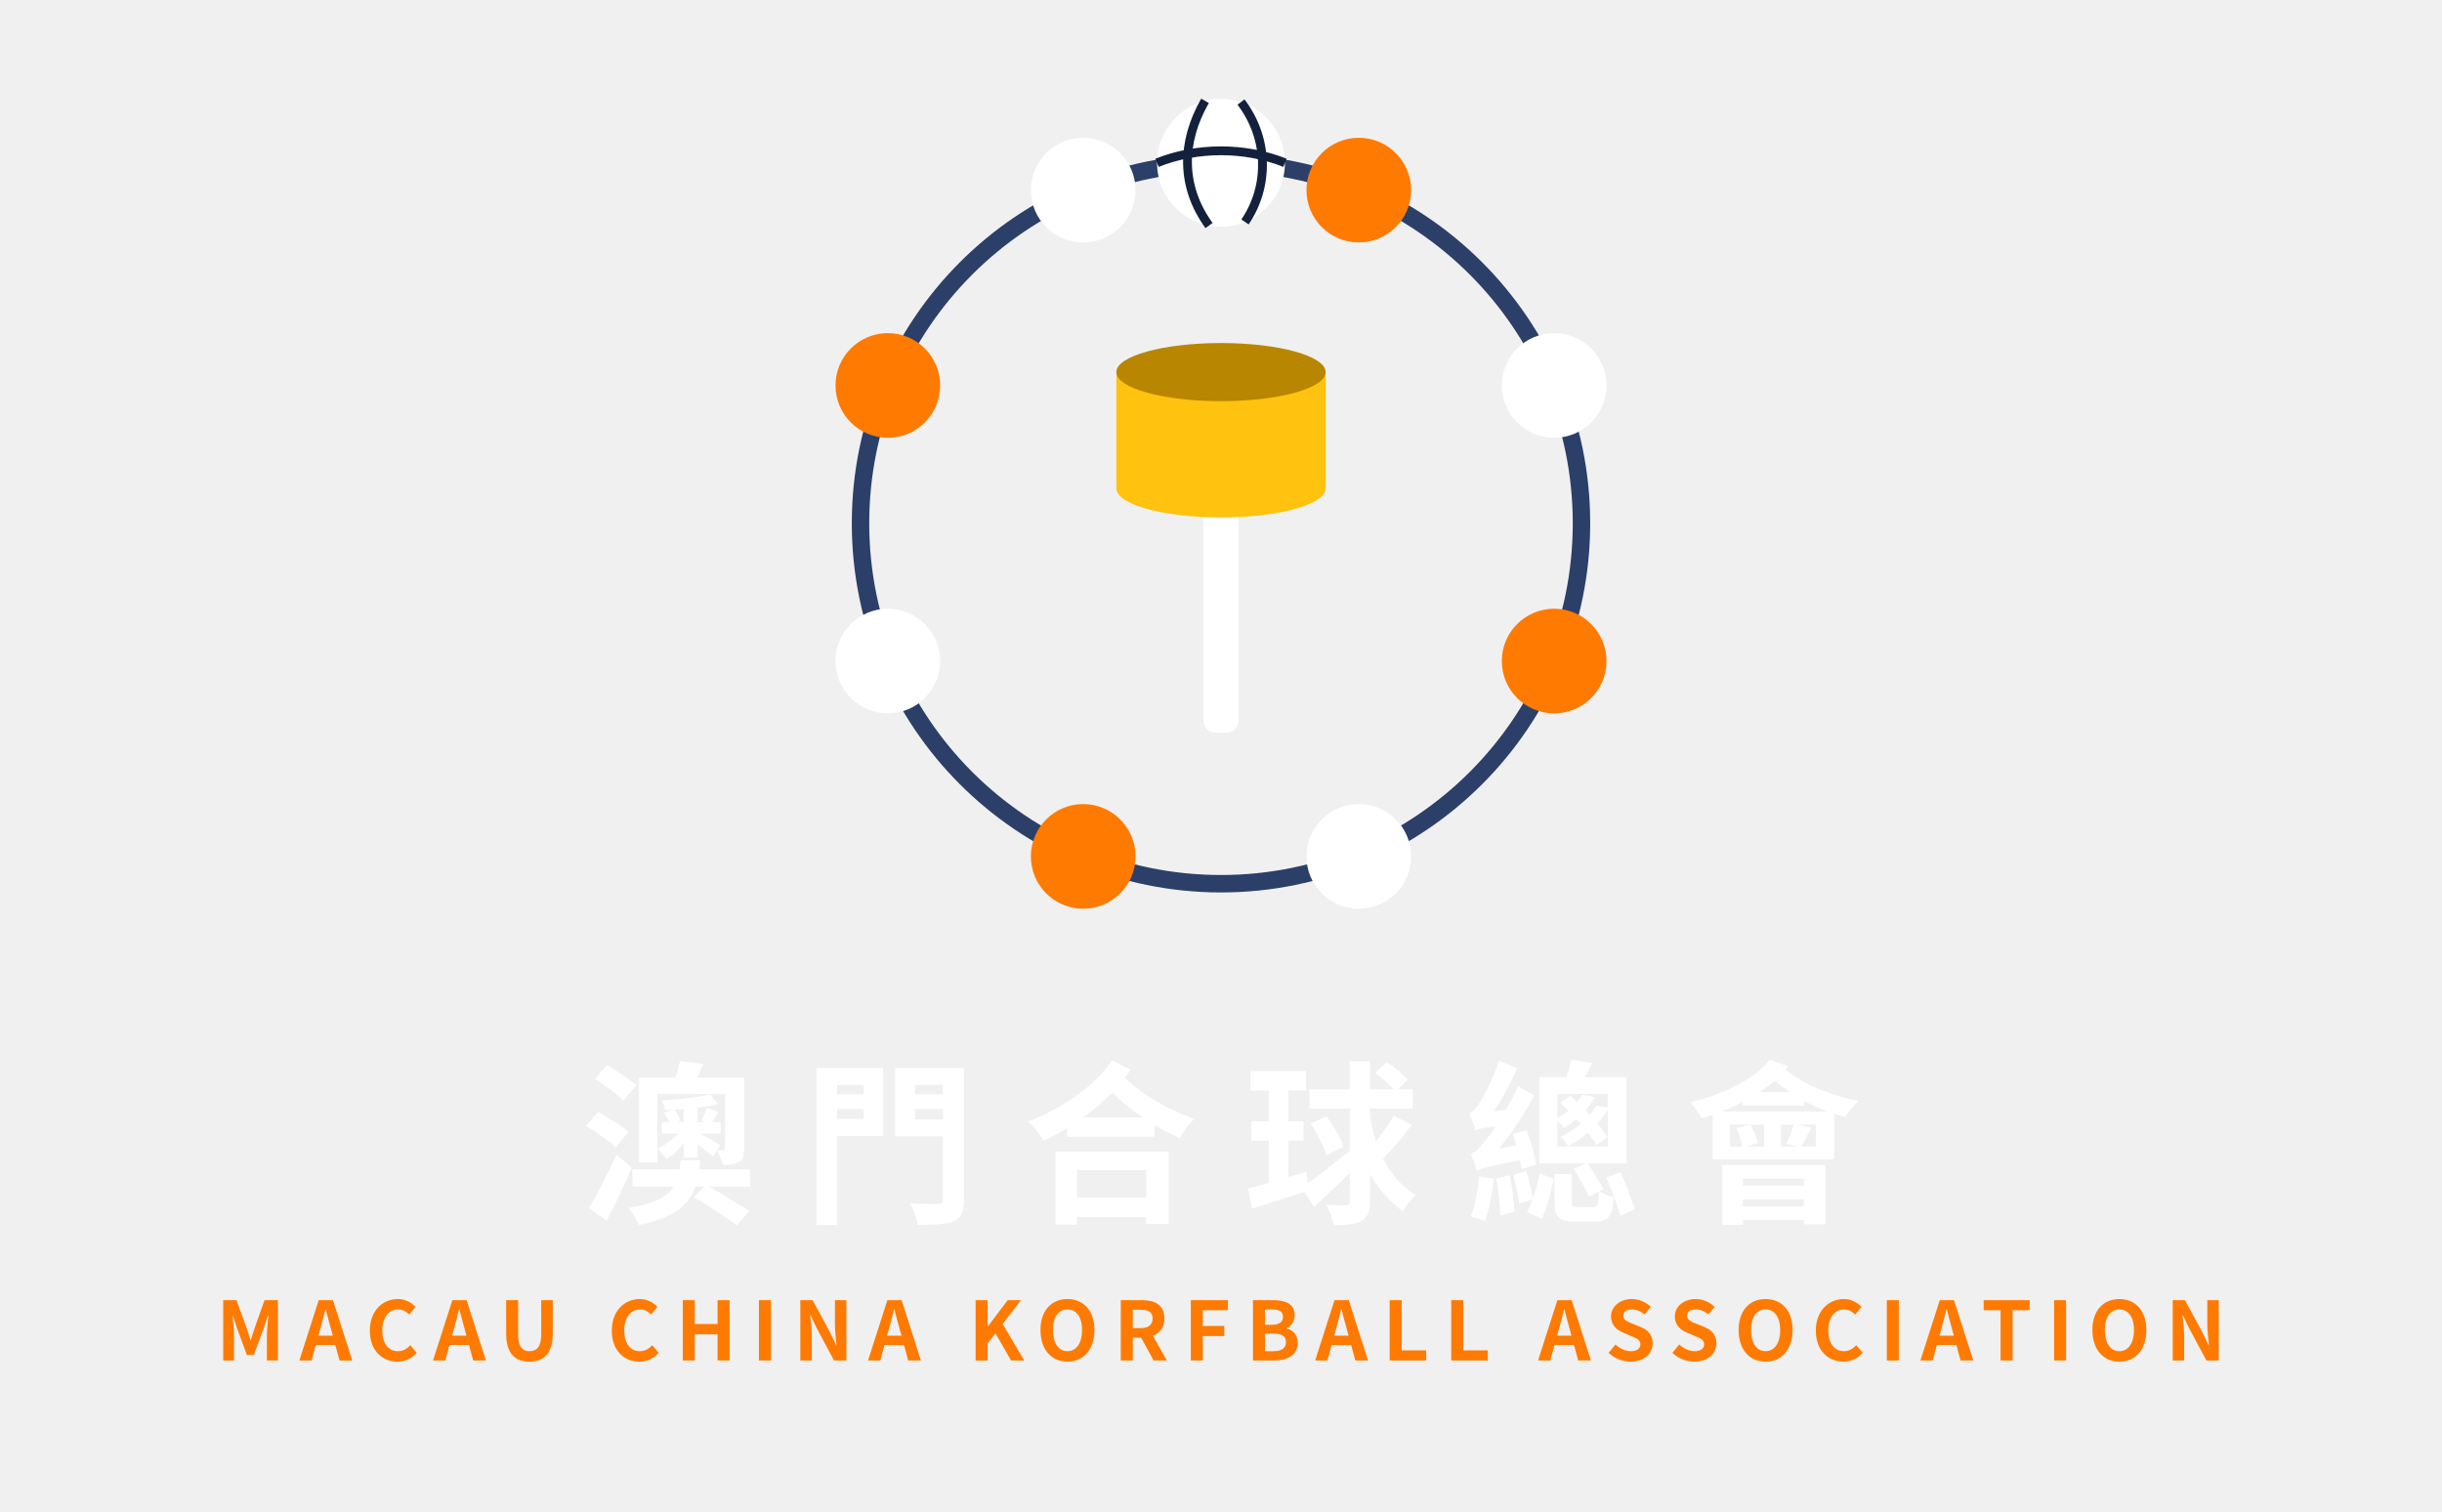
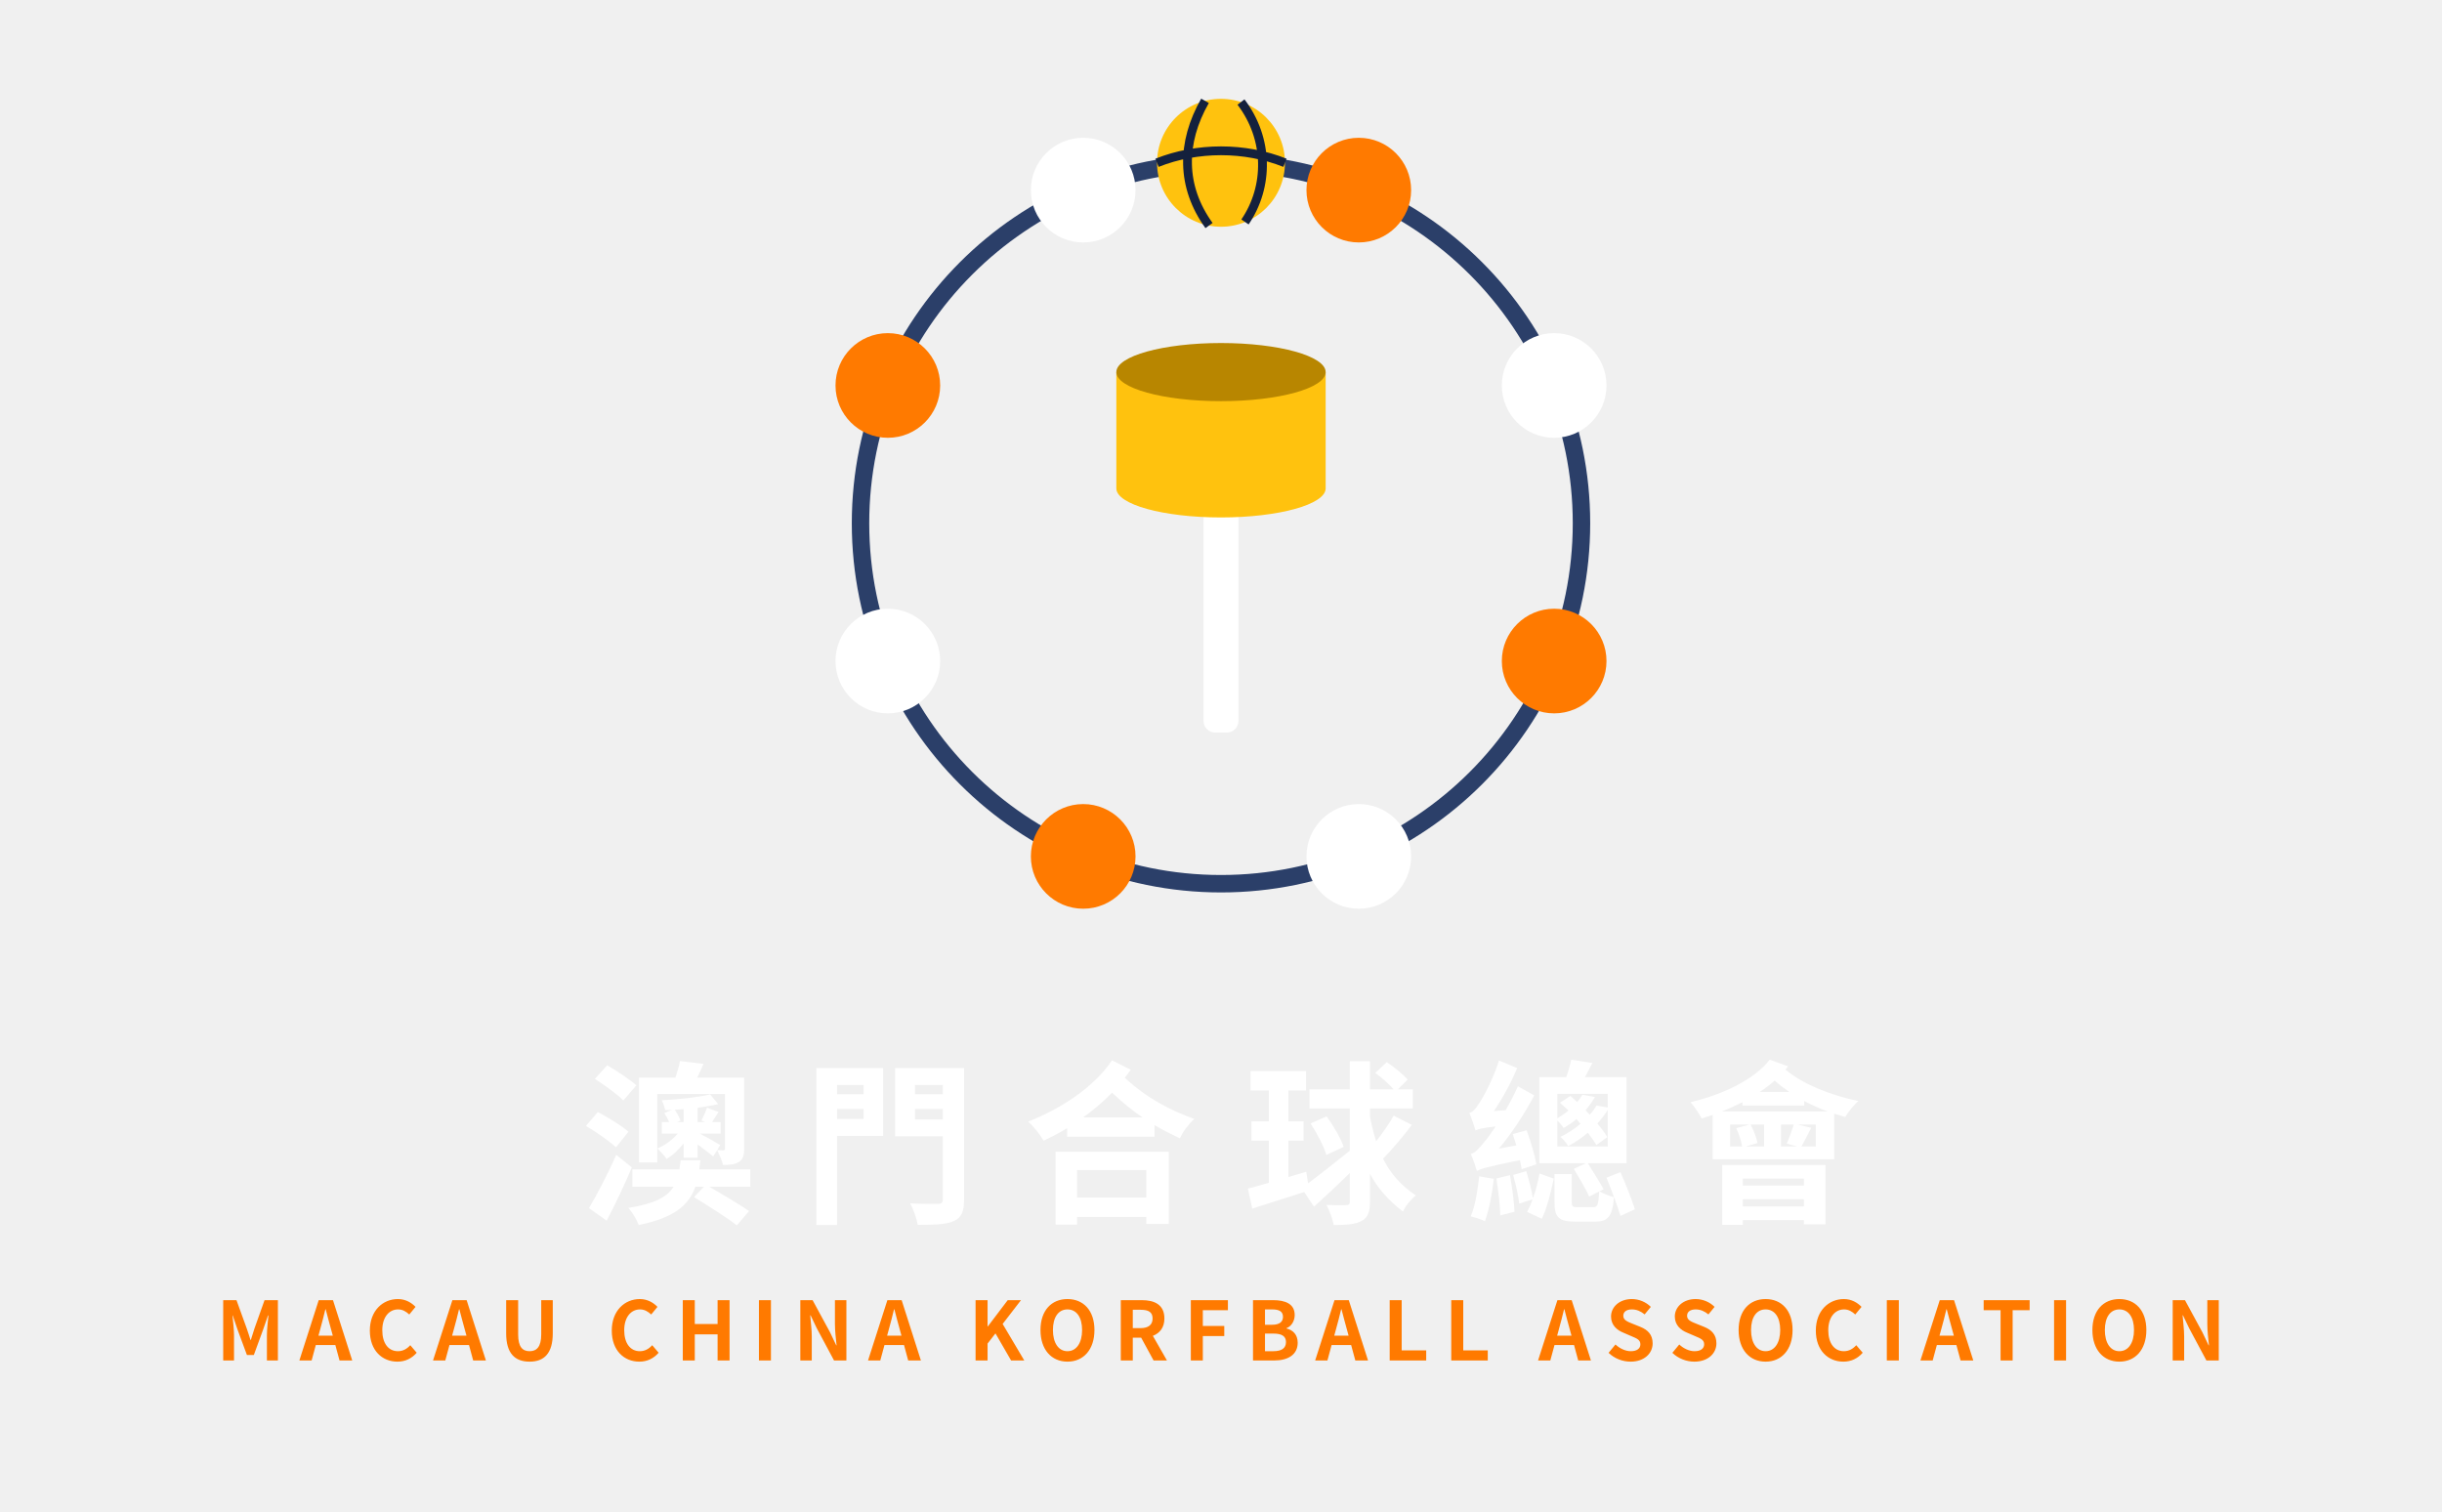
<svg xmlns="http://www.w3.org/2000/svg" viewBox="0 0 420 260">
  <g transform="translate(210,90) scale(1)">
    <circle r="62" fill="none" stroke="#2B3F69" stroke-width="3" />
    <circle cx="23.7" cy="-57.3" r="9" fill="#FF7A00" />
    <circle cx="57.3" cy="-23.7" r="9" fill="#FFFFFF" />
    <circle cx="57.3" cy="23.7" r="9" fill="#FF7A00" />
    <circle cx="23.7" cy="57.3" r="9" fill="#FFFFFF" />
    <circle cx="-23.7" cy="57.3" r="9" fill="#FF7A00" />
    <circle cx="-57.3" cy="23.7" r="9" fill="#FFFFFF" />
    <circle cx="-57.3" cy="-23.7" r="9" fill="#FF7A00" />
    <circle cx="-23.7" cy="-57.3" r="9" fill="#FFFFFF" />
    <rect x="-3" y="-10" width="6" height="46" rx="2" fill="#FFFFFF" />
    <path d="M-18,-26 L-18,-6 A18,5 0 0 0 18,-6 L18,-26 Z" fill="#FFC20E" />
    <ellipse cx="0" cy="-26" rx="18" ry="5" fill="#B88600" />
    <g transform="translate(0,-62) scale(0.6875)">
-       <circle r="16" fill="#FFFFFF" />
+       <circle r="16" fill="#FFC20E" />
      <path d="M-16,0 C-6,-4 6,-4 16,0 M-4,-15.5 C-10,-5 -10,6 -3,15.7 M5,-15.2 C12,-6 12,6 6,14.8" fill="none" stroke="#14213D" stroke-width="2.2" />
    </g>
  </g>
  <text x="210" y="208" text-anchor="middle" font-family="Noto Sans CJK TC" font-weight="700" font-size="30" fill="#FFFFFF" letter-spacing="8">澳門合球總會</text>
  <text x="210" y="234" text-anchor="middle" font-family="Noto Sans CJK TC" font-weight="700" font-size="14" fill="#FF7A00" letter-spacing="2.5">MACAU CHINA KORFBALL ASSOCIATION</text>
</svg>
